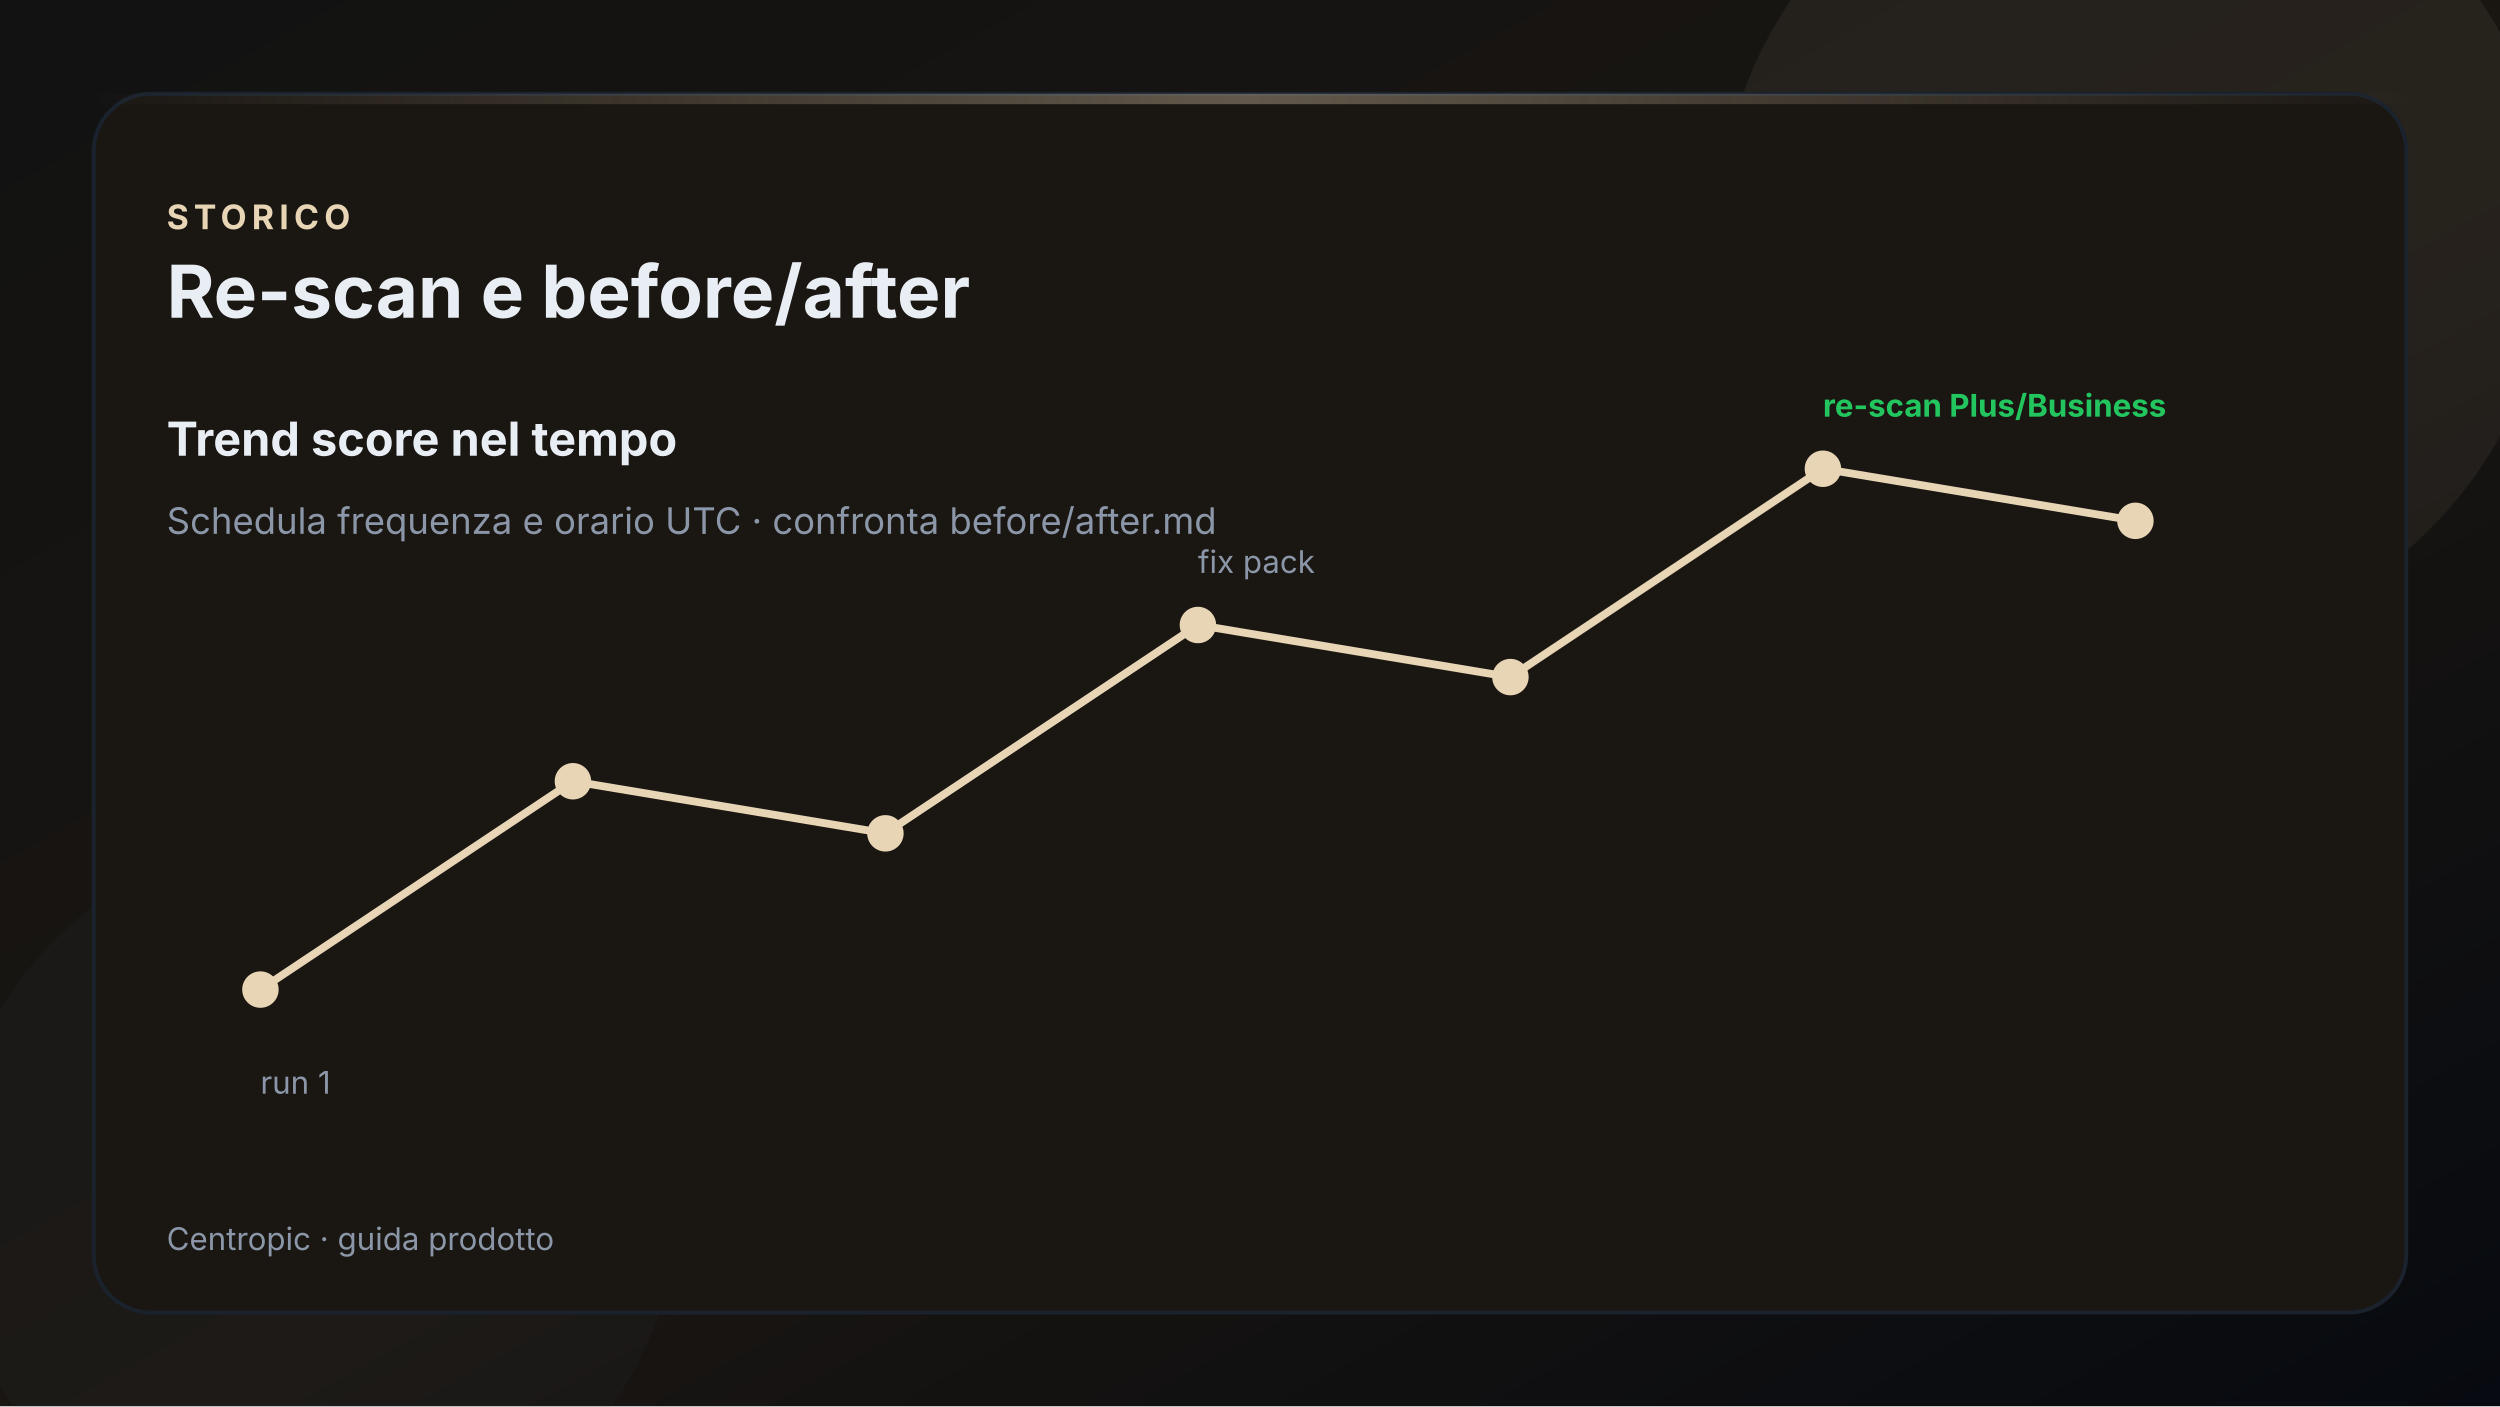
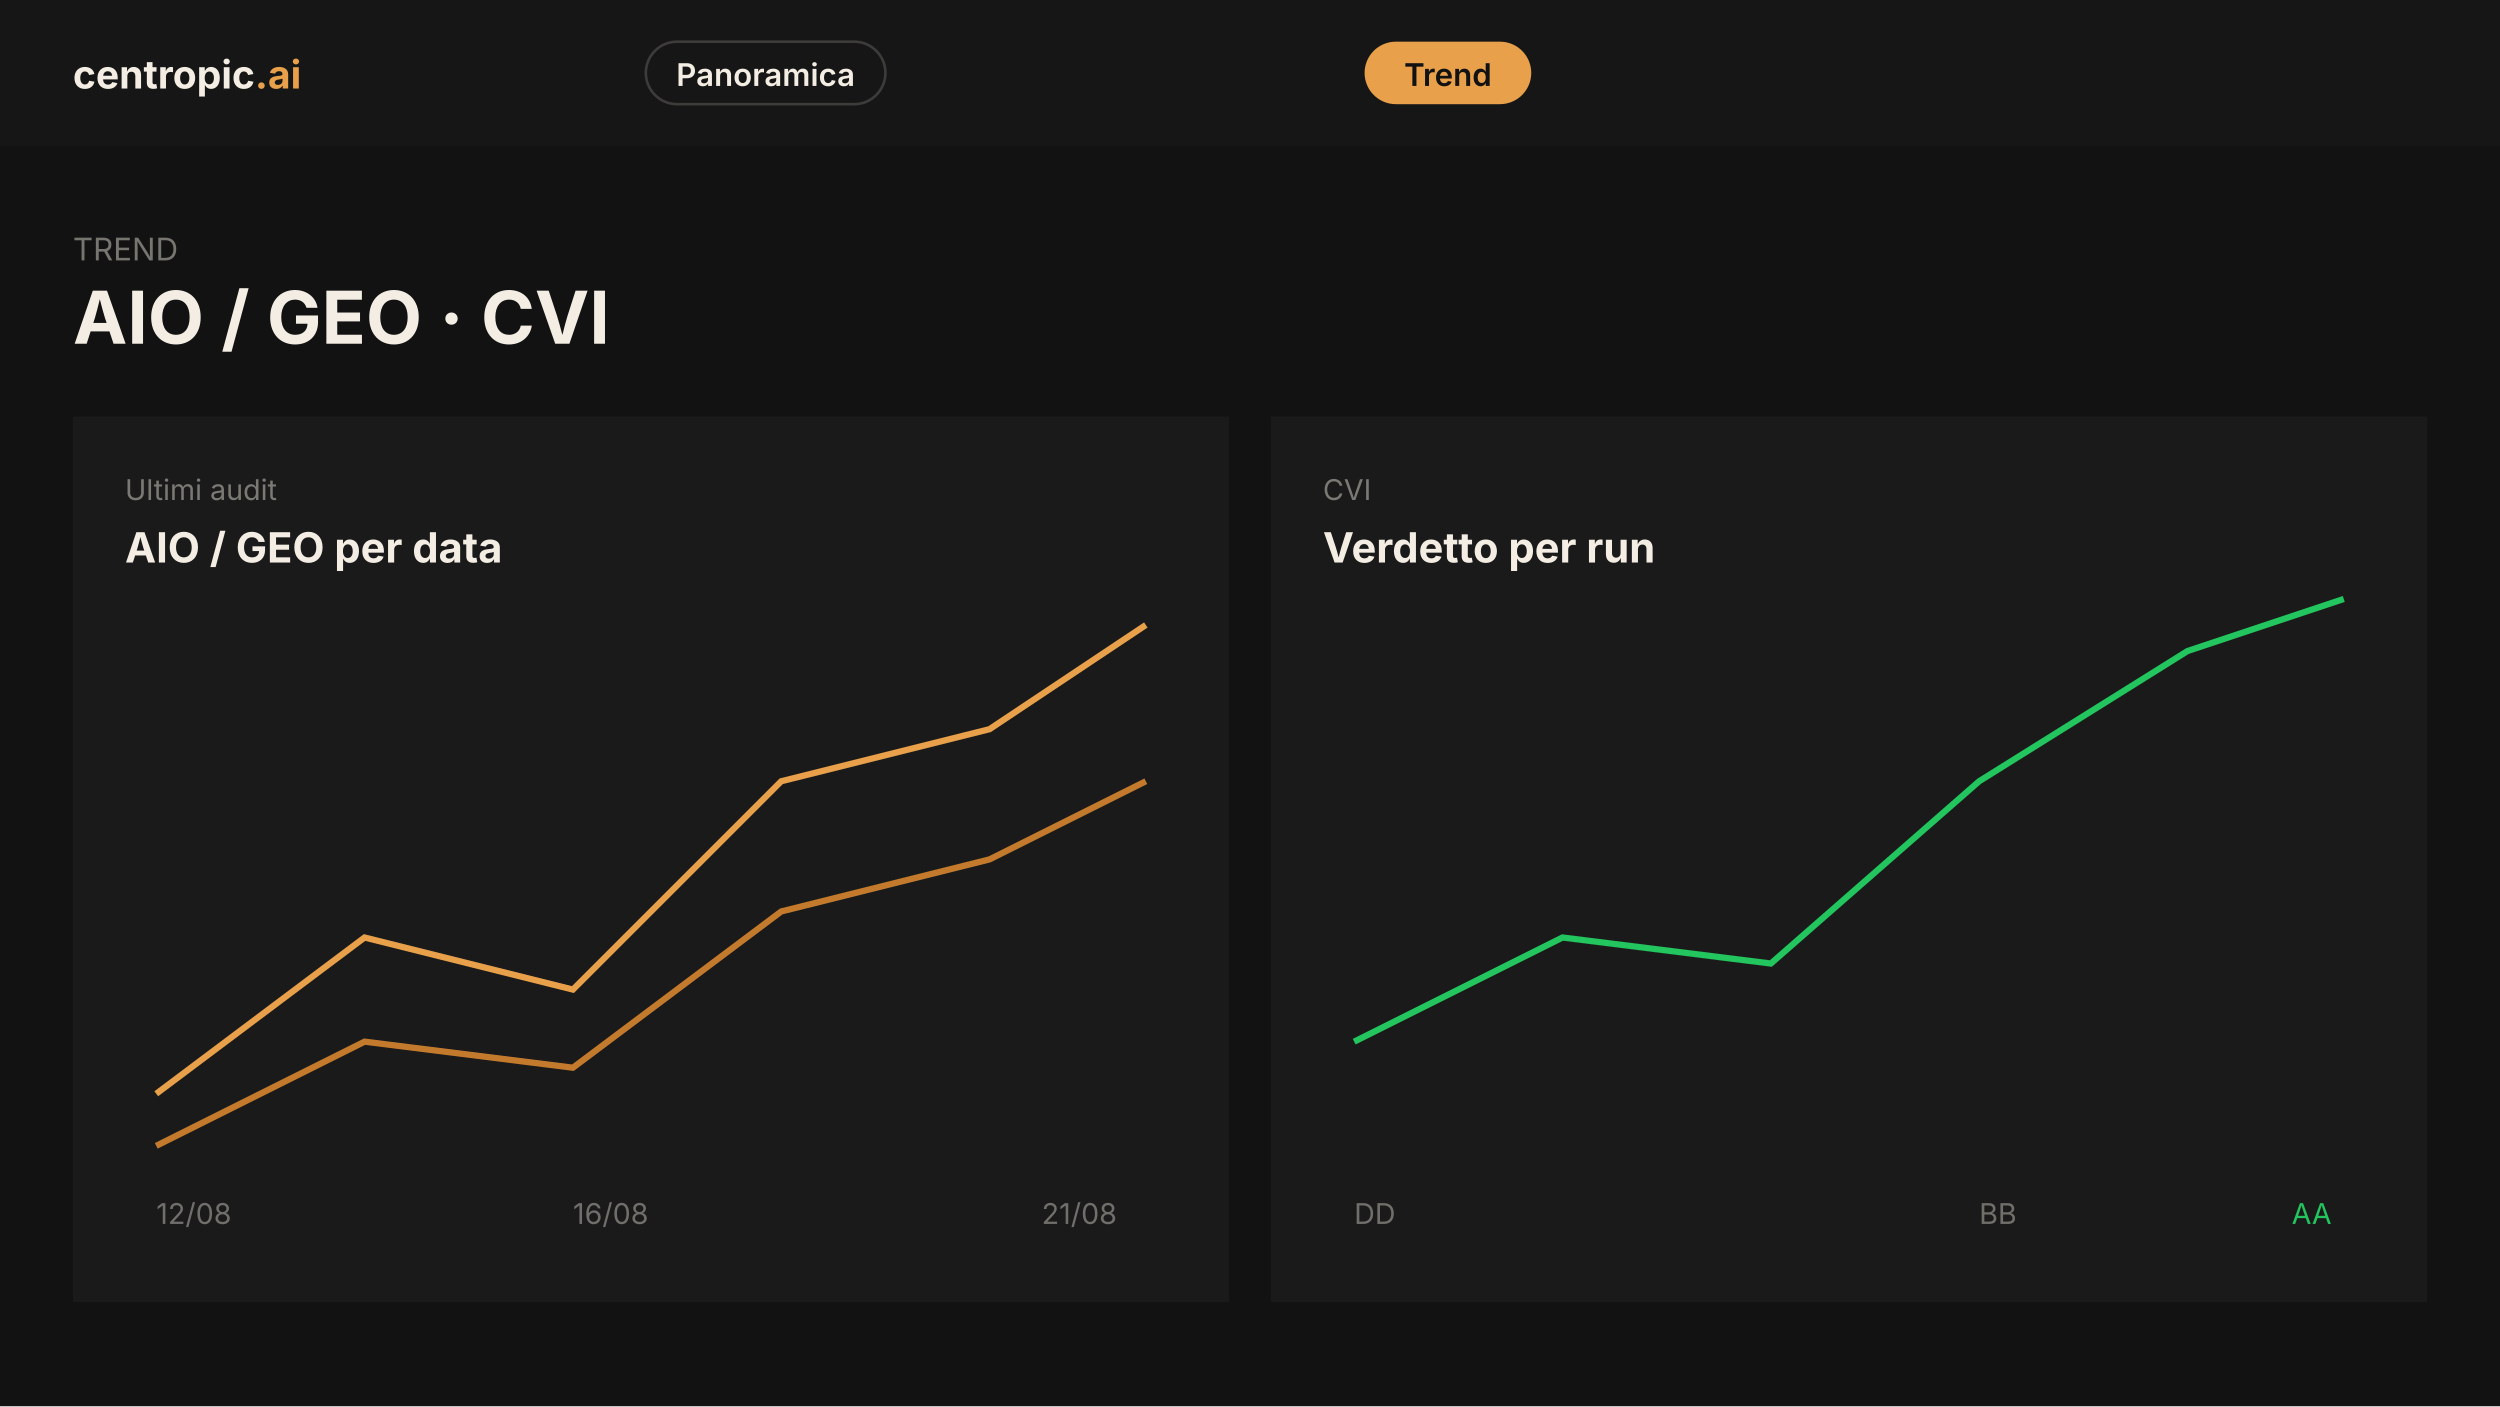
- <svg xmlns="http://www.w3.org/2000/svg" width="960" height="540" viewBox="0 0 960 540" role="img" aria-labelledby="t d">
-   <defs>
-     <linearGradient id="bg" x1="0" y1="0" x2="1" y2="1">
-       <stop offset="0%" stop-color="#121212" />
-       <stop offset="55%" stop-color="#1A1612" />
-       <stop offset="100%" stop-color="#070A10" />
-     </linearGradient>
-     <linearGradient id="glow" x1="0" y1="0" x2="1" y2="0">
-       <stop offset="0%" stop-color="#E8D5B5" stop-opacity="0" />
-       <stop offset="50%" stop-color="#E8D5B5" stop-opacity=".35" />
-       <stop offset="100%" stop-color="#E8D5B5" stop-opacity="0" />
-     </linearGradient>
-     <filter id="soft" x="-20%" y="-20%" width="140%" height="140%">
-       <feGaussianBlur stdDeviation="12" result="b" />
-       <feMerge>
-         <feMergeNode in="b" />
-         <feMergeNode in="SourceGraphic" />
-       </feMerge>
-     </filter>
-   </defs>
-   <rect width="960" height="540" fill="url(#bg)" />
-   <circle cx="820" cy="90" r="160" fill="#E8D5B5" opacity=".06" />
-   <circle cx="120" cy="460" r="140" fill="#5B6B7A" opacity=".05" />
-   <rect x="36" y="36" width="888" height="468" rx="22" fill="#1A1612" stroke="#1A222D" stroke-width="1.5" />
-   <rect x="36" y="36" width="888" height="4" fill="url(#glow)" />
-   <text x="64" y="88" fill="#E8D5B5" font-family="'Inter', system-ui, sans-serif" font-size="13" font-weight="700" letter-spacing="2">STORICO</text>
-   <text x="64" y="122" fill="#E8EEF4" font-family="'Inter', system-ui, sans-serif" font-size="28" font-weight="700">Re-scan e before/after</text>
-   <g font-family="'Inter', system-ui, sans-serif">
-     <polyline points="100,380 220,300 340,320 460,240 580,260 700,180 820,200" fill="none" stroke="#E8D5B5" stroke-width="3" />
-     <circle cx="100" cy="380" r="7" fill="#E8D5B5" />
-     <circle cx="220" cy="300" r="7" fill="#E8D5B5" />
-     <circle cx="340" cy="320" r="7" fill="#E8D5B5" />
-     <circle cx="460" cy="240" r="7" fill="#E8D5B5" />
-     <circle cx="580" cy="260" r="7" fill="#E8D5B5" />
-     <circle cx="700" cy="180" r="7" fill="#E8D5B5" />
-     <circle cx="820" cy="200" r="7" fill="#E8D5B5" />
-     <text x="100" y="420" fill="#8B97A8" font-size="12">run 1</text>
-     <text x="460" y="220" fill="#8B97A8" font-size="12">fix pack</text>
-     <text x="700" y="160" fill="#22C55E" font-size="12" font-weight="700">re-scan Plus/Business</text>
-     <text x="64" y="175" fill="#E8EEF4" font-size="18" font-weight="700">Trend score nel tempo</text>
-     <text x="64" y="205" fill="#8B97A8" font-size="14">Schedula frequenza e orario UTC · confronta before/after.md</text>
+ <svg xmlns="http://www.w3.org/2000/svg" viewBox="0 0 960 540" role="img" aria-label="Trend AIO GEO e CVI">
+   <rect width="960" height="540" fill="#121212" />
+   <rect width="960" height="56" fill="#161616" />
+   <text x="28" y="34" fill="#F3EDE3" font-family="Inter, system-ui, sans-serif" font-size="15" font-weight="650">centropic<tspan fill="#E8A04A">.ai</tspan>
+   </text>
+   <g font-family="Inter, system-ui, sans-serif" font-size="12" font-weight="600">
+     <rect x="248" y="16" width="92" height="24" rx="12" fill="none" stroke="rgba(243,237,227,0.18)" />
+     <text x="294" y="33" text-anchor="middle" fill="#F3EDE3">Panoramica</text>
+     <rect x="524" y="16" width="64" height="24" rx="12" fill="#E8A04A" />
+     <text x="556" y="33" text-anchor="middle" fill="#121212">Trend</text>
  </g>
-   <text x="64" y="480" fill="#8B97A8" font-family="'Inter', system-ui, sans-serif" font-size="12">Centropic · guida prodotto</text>
+   <text x="28" y="100" fill="rgba(243,237,227,0.45)" font-family="Inter, system-ui, sans-serif" font-size="12">TREND</text>
+   <text x="28" y="132" fill="#F3EDE3" font-family="Inter, system-ui, sans-serif" font-size="28" font-weight="700">AIO / GEO · CVI</text>
+   <rect x="28" y="160" width="444" height="340" fill="#1A1A1A" />
+   <text x="48" y="192" fill="rgba(243,237,227,0.45)" font-family="Inter, system-ui, sans-serif" font-size="11">Ultimi audit</text>
+   <text x="48" y="216" fill="#F3EDE3" font-family="Inter, system-ui, sans-serif" font-size="16" font-weight="650">AIO / GEO per data</text>
+   <polyline points="60,420 140,360 220,380 300,300 380,280 440,240" fill="none" stroke="#E8A04A" stroke-width="2.4" />
+   <polyline points="60,440 140,400 220,410 300,350 380,330 440,300" fill="none" stroke="#C47A2C" stroke-width="2.4" />
+   <text x="60" y="470" fill="rgba(243,237,227,0.4)" font-family="Inter, system-ui, sans-serif" font-size="11">12/08</text>
+   <text x="220" y="470" fill="rgba(243,237,227,0.4)" font-family="Inter, system-ui, sans-serif" font-size="11">16/08</text>
+   <text x="400" y="470" fill="rgba(243,237,227,0.4)" font-family="Inter, system-ui, sans-serif" font-size="11">21/08</text>
+   <rect x="488" y="160" width="444" height="340" fill="#1A1A1A" />
+   <text x="508" y="192" fill="rgba(243,237,227,0.45)" font-family="Inter, system-ui, sans-serif" font-size="11">CVI</text>
+   <text x="508" y="216" fill="#F3EDE3" font-family="Inter, system-ui, sans-serif" font-size="16" font-weight="650">Verdetto per run</text>
+   <polyline points="520,400 600,360 680,370 760,300 840,250 900,230" fill="none" stroke="#22C55E" stroke-width="2.4" />
+   <text x="520" y="470" fill="rgba(243,237,227,0.4)" font-family="Inter, system-ui, sans-serif" font-size="11">DD</text>
+   <text x="760" y="470" fill="rgba(243,237,227,0.4)" font-family="Inter, system-ui, sans-serif" font-size="11">BB</text>
+   <text x="880" y="470" fill="#22C55E" font-family="Inter, system-ui, sans-serif" font-size="11">AA</text>
</svg>
